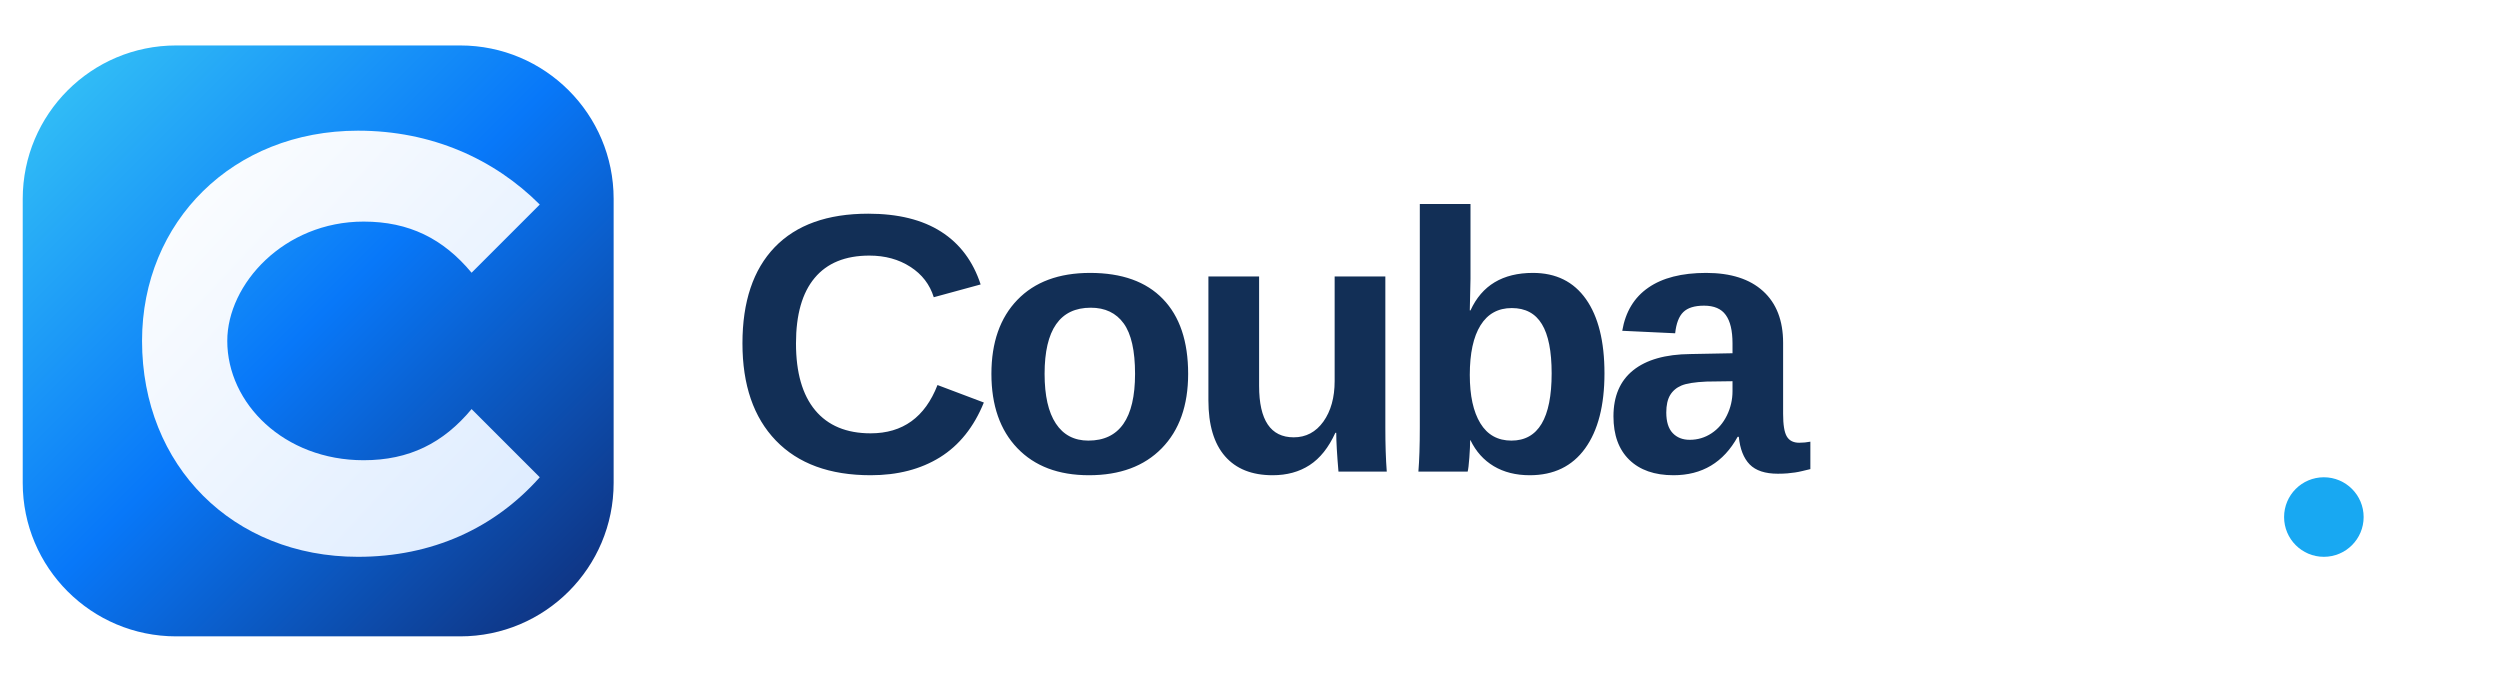
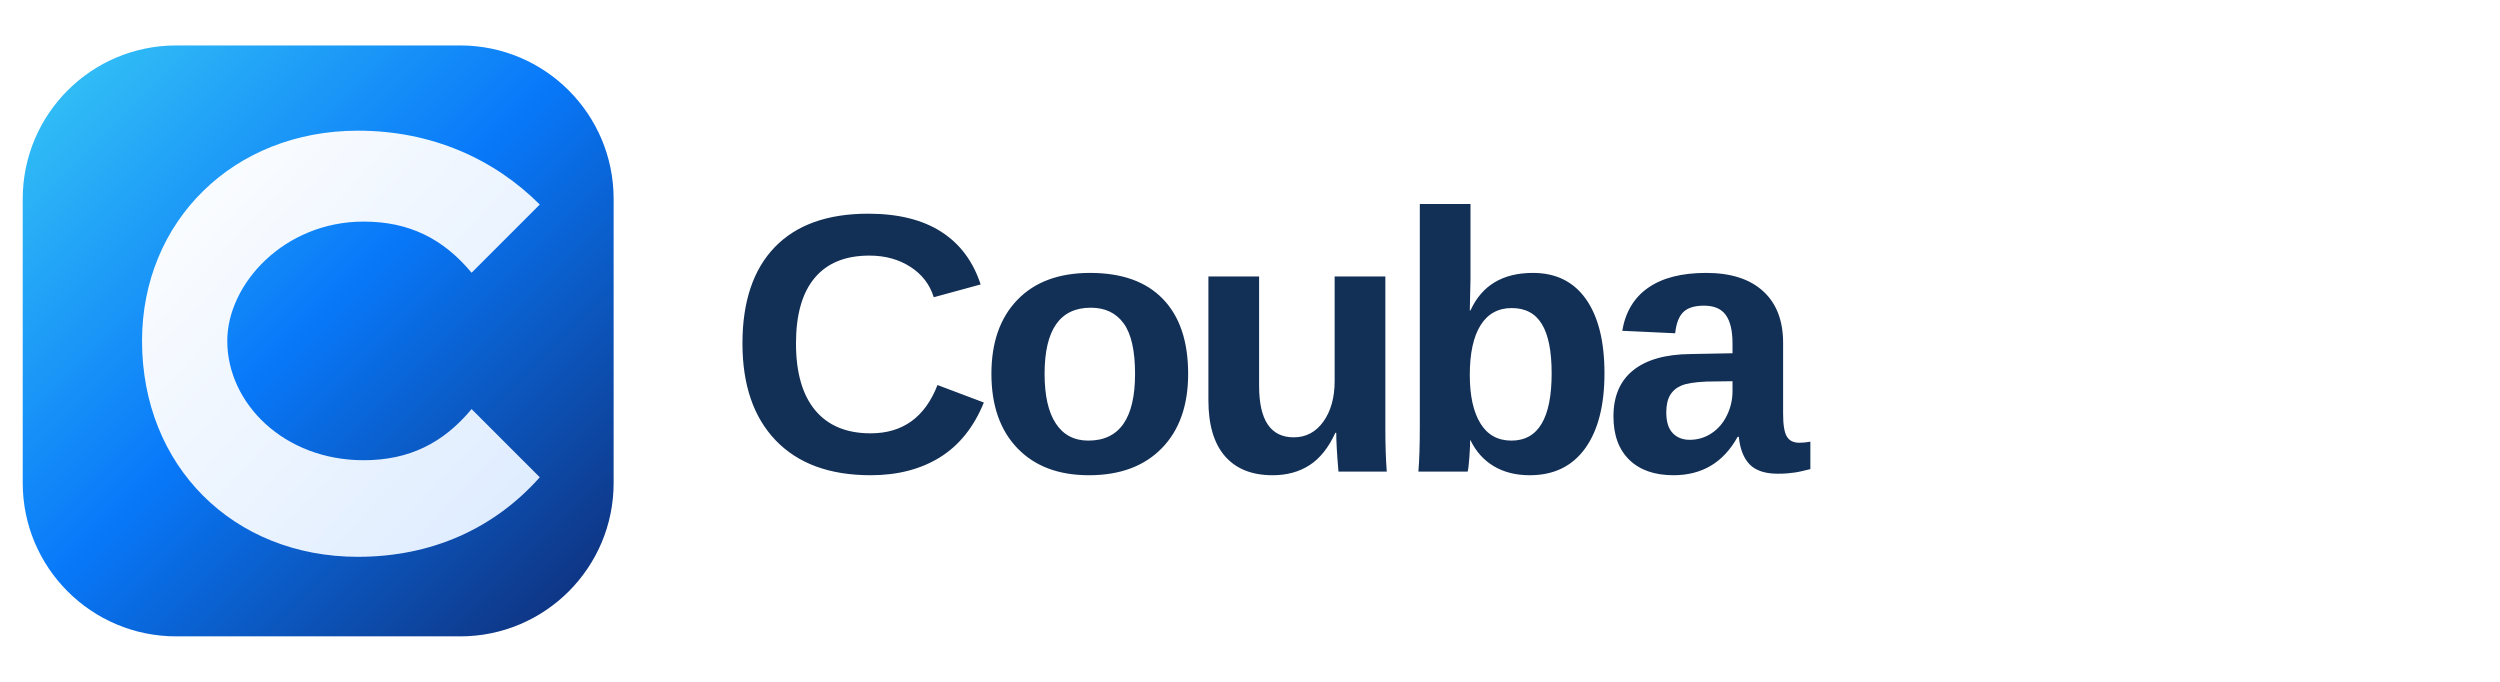
<svg xmlns="http://www.w3.org/2000/svg" viewBox="0 0 440 120">
  <defs>
    <linearGradient id="blue" x1="0" y1="0" x2="1" y2="1">
      <stop offset="0%" stop-color="#38C8F5" />
      <stop offset="48%" stop-color="#0878F9" />
      <stop offset="100%" stop-color="#102B72" />
    </linearGradient>
    <linearGradient id="white" x1="0" y1="0" x2="1" y2="1">
      <stop offset="0%" stop-color="#FFFFFF" />
      <stop offset="100%" stop-color="#DCEBFF" />
    </linearGradient>
  </defs>
  <rect x="4" y="8" width="104" height="104" rx="27" fill="url(#blue)" />
  <path d="M82 36 L70 48 C65 42 59 39 51 39 C37 39 27 50 27 60 C27 71 37 81 51 81 C59 81 65 78 70 72 L82 84 C74 93 63 98 50 98 C28 98 12 82 12 60 C12 39 28 23 50 23 C63 23 74 28 82 36 Z" fill="url(#white)" transform="translate(13 0)" />
  <text x="128" y="83" font-family="Arial, Helvetica, sans-serif" font-size="65" font-weight="800" letter-spacing="-3" fill="#122F56">Couba</text>
-   <circle cx="409" cy="91" r="7" fill="#18A8F2" />
</svg>
